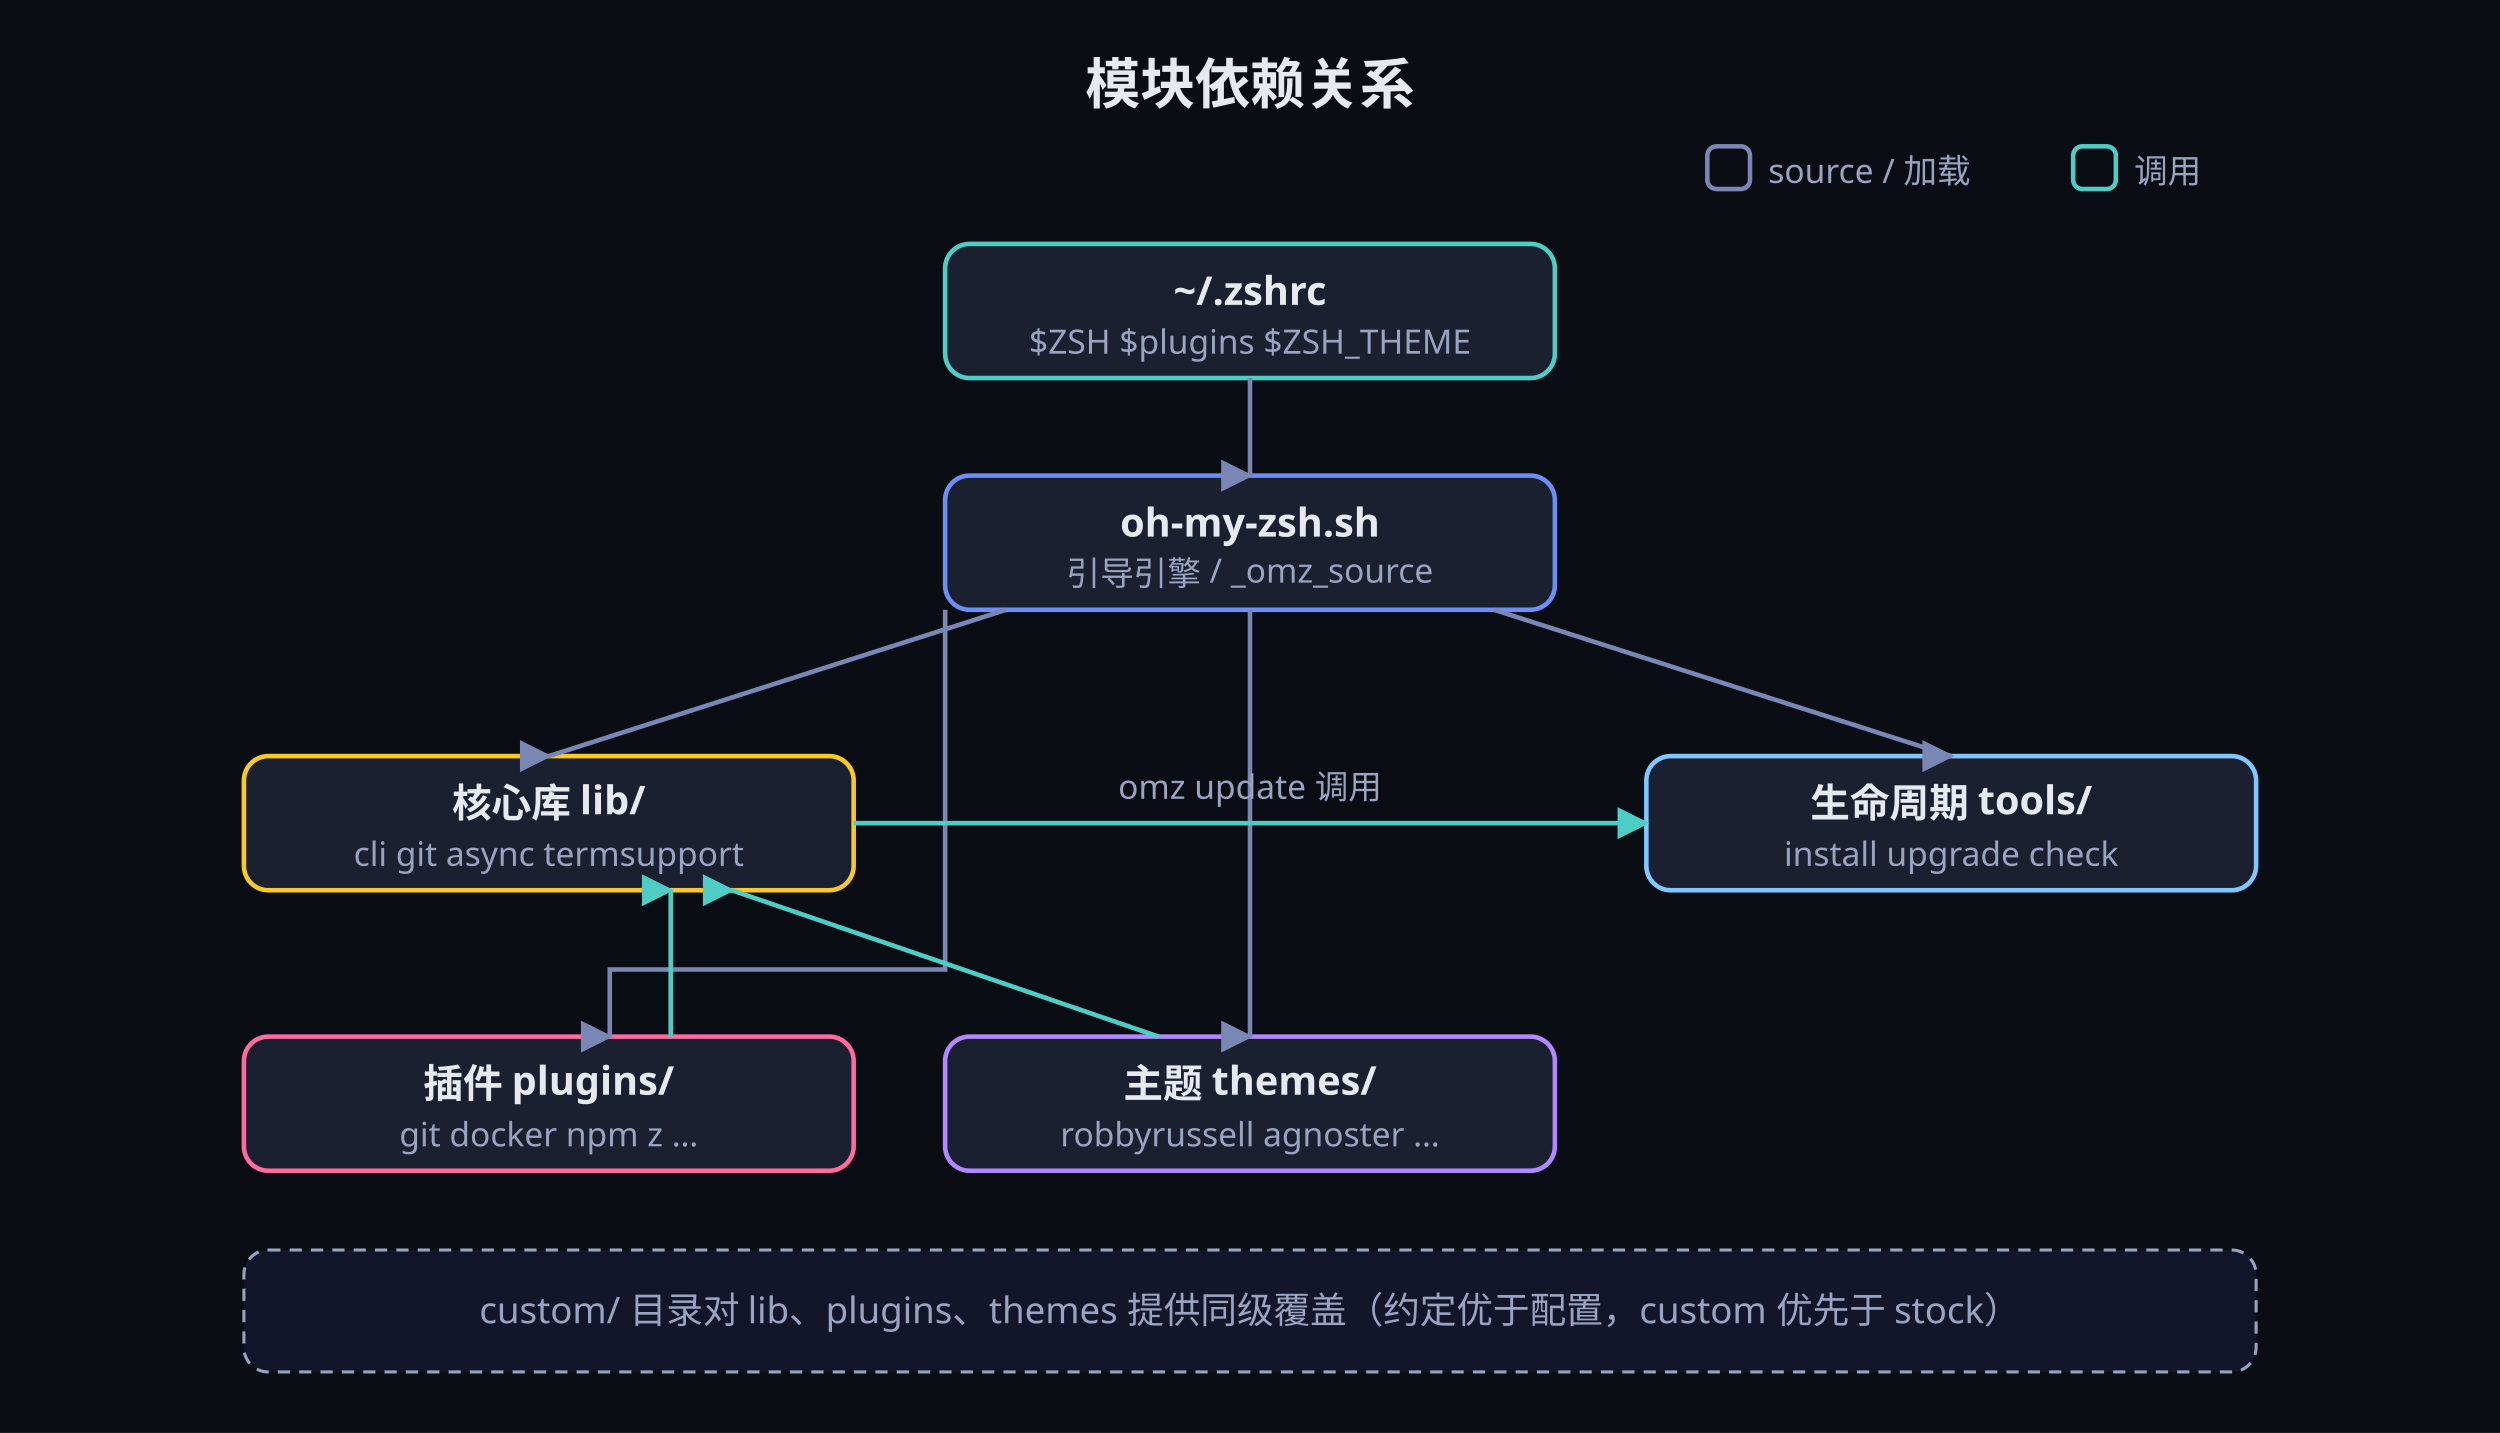
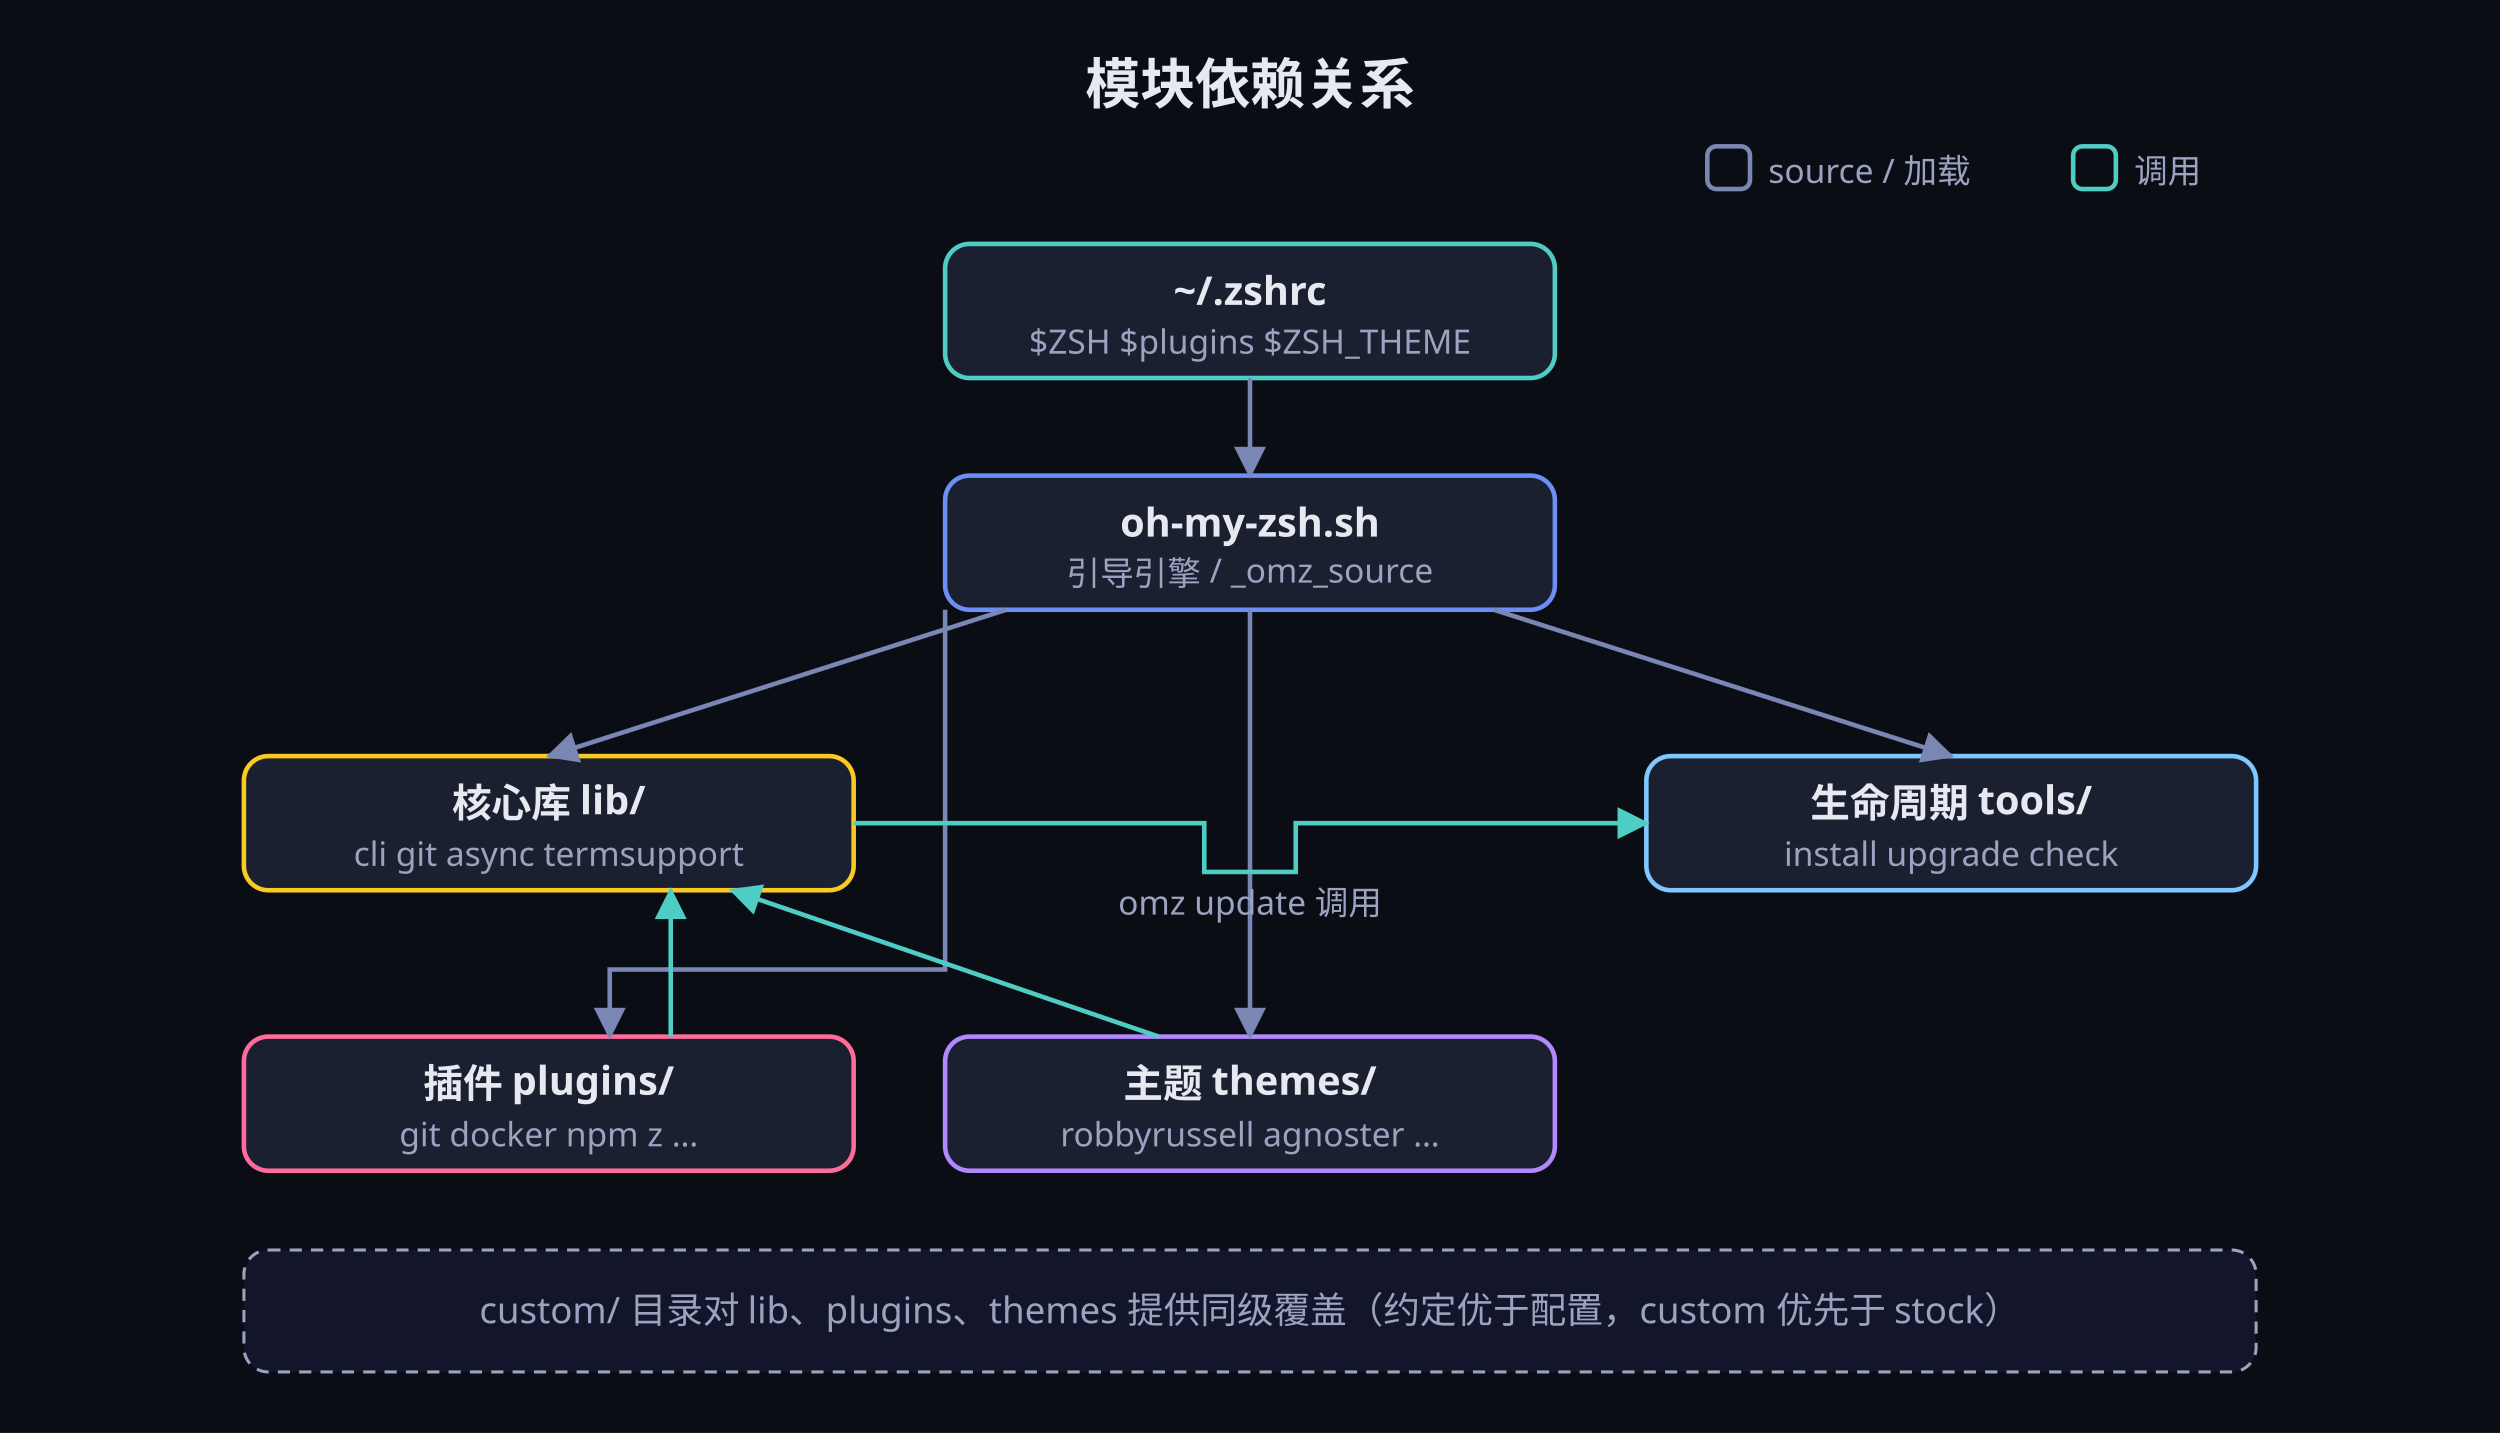
<svg xmlns="http://www.w3.org/2000/svg" width="820" height="470" viewBox="0 0 820 470">
  <defs>
-     <marker id="dep-arrow" viewBox="0 0 10 10" refX="9" refY="5" markerWidth="7" markerHeight="7" orient="arrow">
+     <marker id="dep-arrow" viewBox="0 0 10 10" refX="9" refY="5" markerWidth="7" markerHeight="7" orient="auto">
      <path d="M0,0 L10,5 L0,10 z" fill="#7a86b3" />
    </marker>
-     <marker id="dep-arrow-cyan" viewBox="0 0 10 10" refX="9" refY="5" markerWidth="7" markerHeight="7" orient="arrow">
+     <marker id="dep-arrow-cyan" viewBox="0 0 10 10" refX="9" refY="5" markerWidth="7" markerHeight="7" orient="auto">
      <path d="M0,0 L10,5 L0,10 z" fill="#4ecdc4" />
    </marker>
  </defs>
  <rect width="820" height="470" fill="#0b0d14" />
  <text x="410" y="34" text-anchor="middle" fill="#e6e9f0" font-family="system-ui, sans-serif" font-size="18" font-weight="bold">模块依赖关系</text>
  <rect x="560" y="48" width="14" height="14" rx="3" fill="none" stroke="#7a86b3" stroke-width="1.5" />
  <text x="580" y="60" fill="#9aa3c0" font-family="system-ui, sans-serif" font-size="11">source / 加载</text>
  <rect x="680" y="48" width="14" height="14" rx="3" fill="none" stroke="#4ecdc4" stroke-width="1.5" />
  <text x="700" y="60" fill="#9aa3c0" font-family="system-ui, sans-serif" font-size="11">调用</text>
  <rect x="310" y="80" width="200" height="44" rx="8" fill="#1a2030" stroke="#4ecdc4" stroke-width="1.5" />
  <text x="410" y="100" text-anchor="middle" fill="#e6e9f0" font-family="system-ui, sans-serif" font-size="13" font-weight="bold">~/.zshrc</text>
  <text x="410" y="116" text-anchor="middle" fill="#9aa3c0" font-family="system-ui, sans-serif" font-size="11">$ZSH $plugins $ZSH_THEME</text>
  <rect x="310" y="156" width="200" height="44" rx="8" fill="#1a2030" stroke="#6c8ef5" stroke-width="1.5" />
  <text x="410" y="176" text-anchor="middle" fill="#e6e9f0" font-family="system-ui, sans-serif" font-size="13" font-weight="bold">oh-my-zsh.sh</text>
  <text x="410" y="192" text-anchor="middle" fill="#9aa3c0" font-family="system-ui, sans-serif" font-size="11">引导引擎 / _omz_source</text>
  <path d="M 410 124 L 410 156" stroke="#7a86b3" stroke-width="1.5" fill="none" marker-end="url(#dep-arrow)" />
  <rect x="80" y="248" width="200" height="44" rx="8" fill="#1a2030" stroke="#f9ca24" stroke-width="1.5" />
  <text x="180" y="268" text-anchor="middle" fill="#e6e9f0" font-family="system-ui, sans-serif" font-size="13" font-weight="bold">核心库 lib/</text>
  <text x="180" y="284" text-anchor="middle" fill="#9aa3c0" font-family="system-ui, sans-serif" font-size="11">cli git async termsupport</text>
  <rect x="540" y="248" width="200" height="44" rx="8" fill="#1a2030" stroke="#80c7ff" stroke-width="1.5" />
  <text x="640" y="268" text-anchor="middle" fill="#e6e9f0" font-family="system-ui, sans-serif" font-size="13" font-weight="bold">生命周期 tools/</text>
  <text x="640" y="284" text-anchor="middle" fill="#9aa3c0" font-family="system-ui, sans-serif" font-size="11">install upgrade check</text>
  <path d="M 330 200 L 180 248" stroke="#7a86b3" stroke-width="1.5" fill="none" marker-end="url(#dep-arrow)" />
  <path d="M 490 200 L 640 248" stroke="#7a86b3" stroke-width="1.5" fill="none" marker-end="url(#dep-arrow)" />
  <rect x="80" y="340" width="200" height="44" rx="8" fill="#1a2030" stroke="#ff6b9d" stroke-width="1.5" />
  <text x="180" y="360" text-anchor="middle" fill="#e6e9f0" font-family="system-ui, sans-serif" font-size="13" font-weight="bold">插件 plugins/</text>
  <text x="180" y="376" text-anchor="middle" fill="#9aa3c0" font-family="system-ui, sans-serif" font-size="11">git docker npm z …</text>
  <rect x="310" y="340" width="200" height="44" rx="8" fill="#1a2030" stroke="#b388ff" stroke-width="1.5" />
  <text x="410" y="360" text-anchor="middle" fill="#e6e9f0" font-family="system-ui, sans-serif" font-size="13" font-weight="bold">主题 themes/</text>
  <text x="410" y="376" text-anchor="middle" fill="#9aa3c0" font-family="system-ui, sans-serif" font-size="11">robbyrussell agnoster …</text>
  <path d="M 310 200 L 310 318 L 200 318 L 200 340" stroke="#7a86b3" stroke-width="1.5" fill="none" marker-end="url(#dep-arrow)" />
  <path d="M 410 200 L 410 340" stroke="#7a86b3" stroke-width="1.5" fill="none" marker-end="url(#dep-arrow)" />
  <path d="M 220 340 L 220 292" stroke="#4ecdc4" stroke-width="1.5" fill="none" marker-end="url(#dep-arrow-cyan)" />
  <path d="M 380 340 L 240 292" stroke="#4ecdc4" stroke-width="1.5" fill="none" marker-end="url(#dep-arrow-cyan)" />
-   <path d="M 280 270 L 540 270" stroke="#4ecdc4" stroke-width="1.5" fill="none" marker-end="url(#dep-arrow-cyan)" />
-   <text x="410" y="262" text-anchor="middle" fill="#9aa3c0" font-family="system-ui, sans-serif" font-size="11">omz update 调用</text>
+   <path d="M 280 270 L 395 270 L 395 286 L 425 286 L 425 270 L 540 270" stroke="#4ecdc4" stroke-width="1.5" fill="none" marker-end="url(#dep-arrow-cyan)" />
+   <text x="410" y="300" text-anchor="middle" fill="#9aa3c0" font-family="system-ui, sans-serif" font-size="11">omz update 调用</text>
  <rect x="80" y="410" width="660" height="40" rx="8" fill="#13162a" stroke="#9aa3c0" stroke-width="1" stroke-dasharray="4,3" />
  <text x="410" y="434" text-anchor="middle" fill="#9aa3c0" font-family="system-ui, sans-serif" font-size="12">custom/ 目录对 lib、plugins、themes 提供同级覆盖（约定优于配置，custom 优先于 stock）</text>
</svg>
